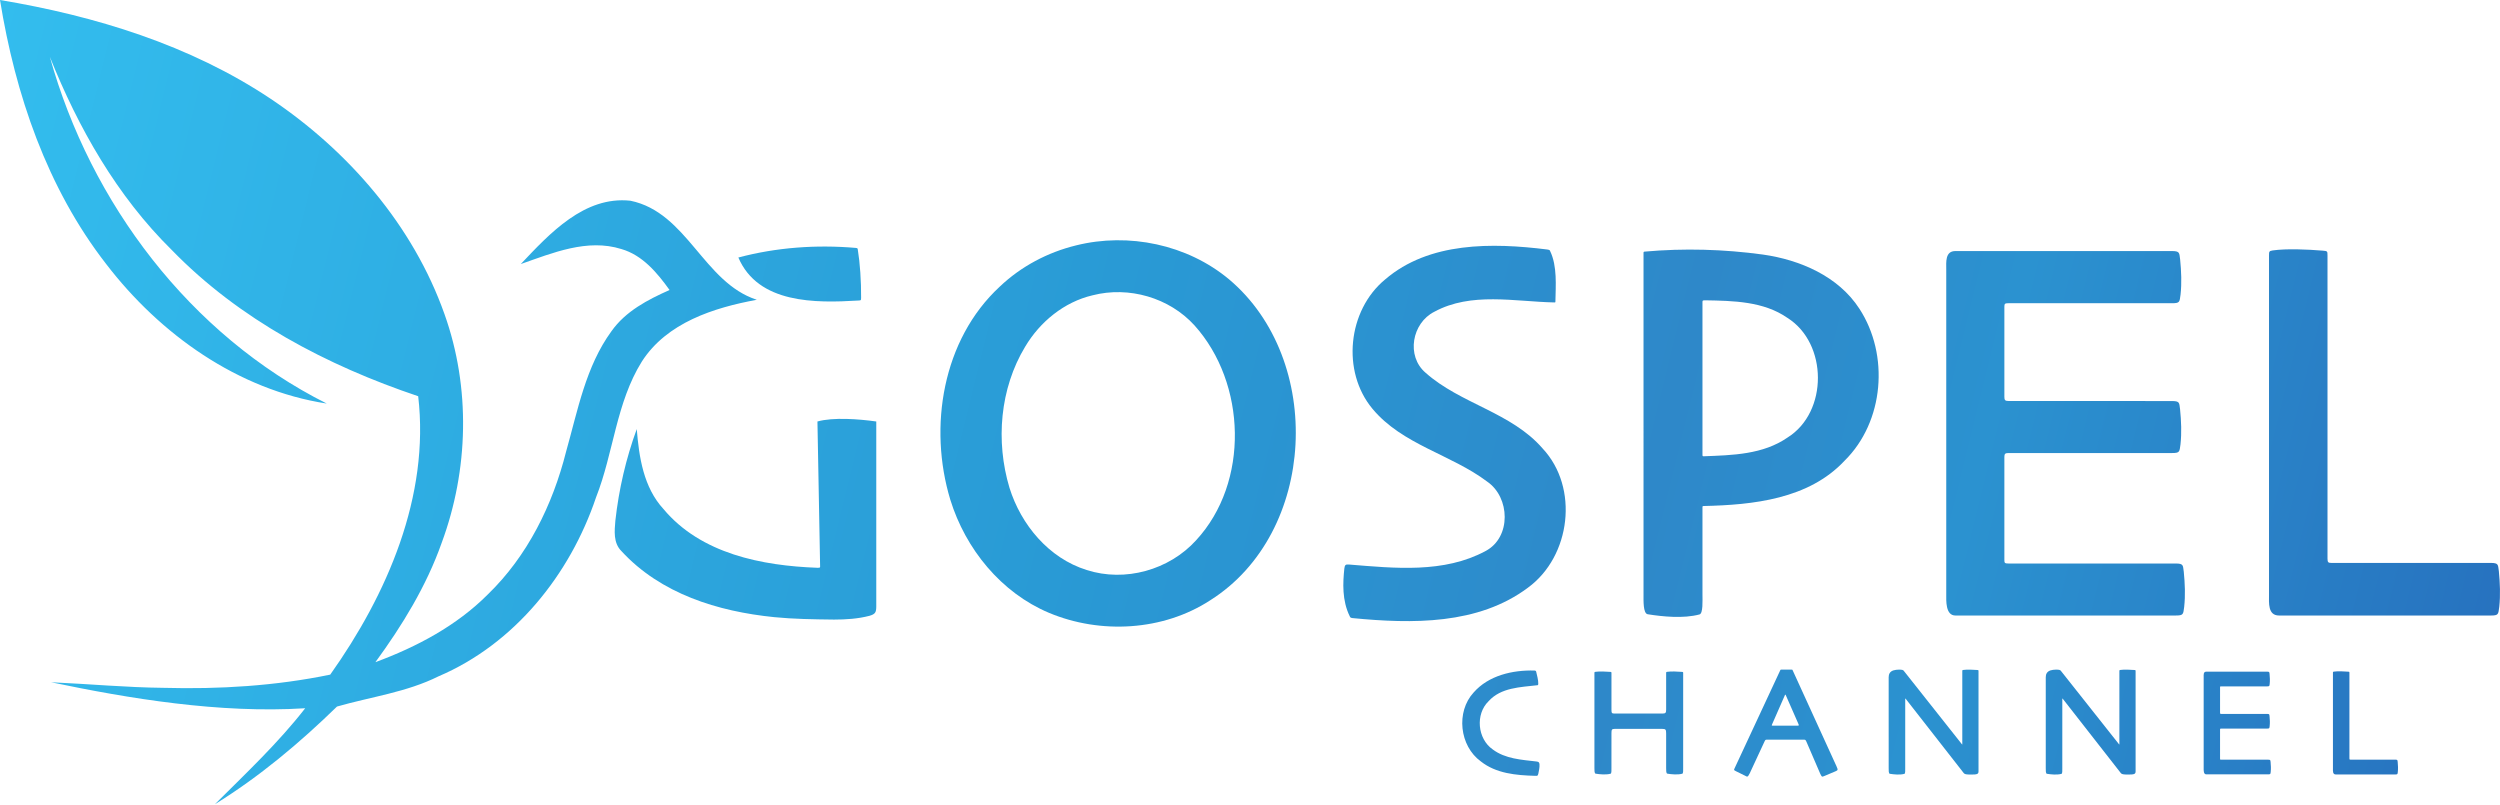
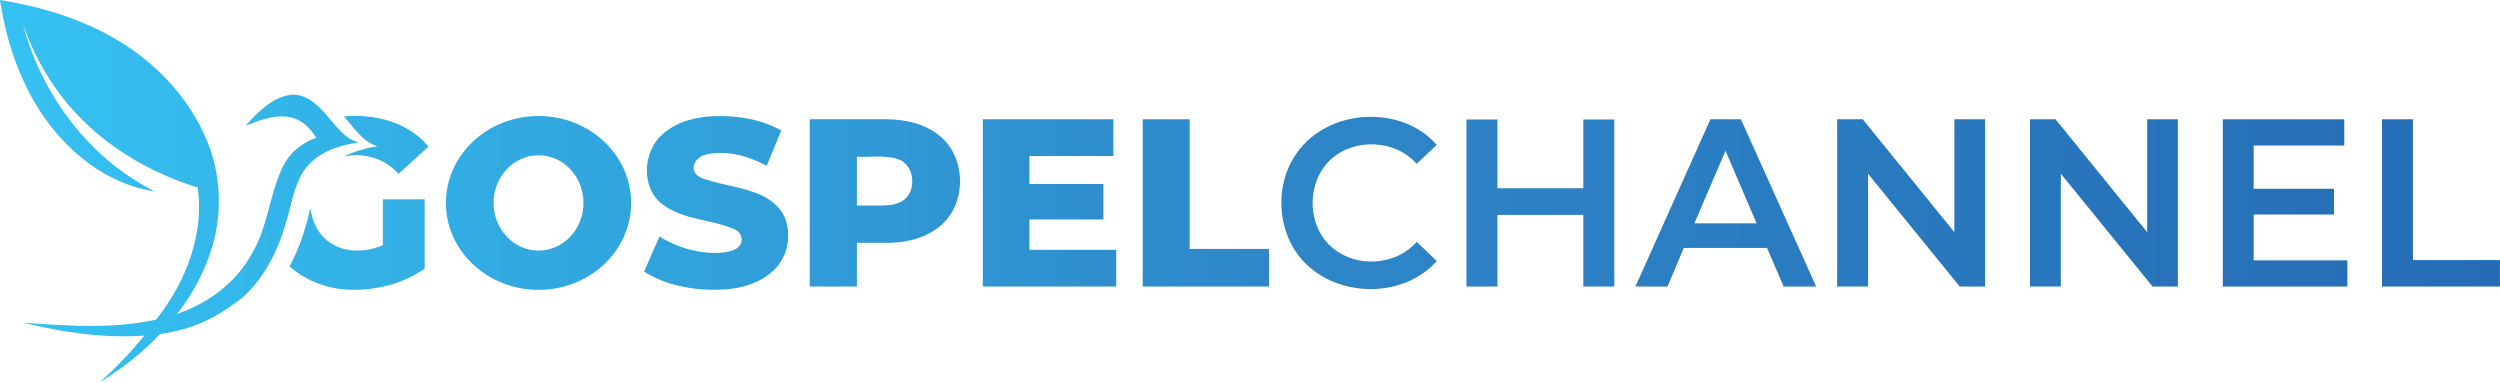
- <svg xmlns="http://www.w3.org/2000/svg" width="439.39pt" height="141.35pt" version="1.1" viewBox="0 0 439.39 141.35">
+ <svg xmlns="http://www.w3.org/2000/svg" width="600pt" height="91.783pt" version="1.1" viewBox="0 0 600 91.783">
  <defs>
-     <linearGradient id="a" x1="20.31" x2="459.61" y1="9.6" y2="117.57" gradientUnits="userSpaceOnUse">
-       <stop stop-color="#33bdee" offset="0" />
-       <stop stop-color="#299ad5" offset=".448" />
-       <stop stop-color="#2b92d0" offset=".553" />
-       <stop stop-color="#2e88c9" offset=".669" />
-       <stop stop-color="#2b92d0" offset=".79" />
-       <stop stop-color="#2772bf" offset="1" />
+     <linearGradient id="linearGradient1059" x1="37.96" x2="1241" y1="109.98" y2="109.98" gradientUnits="userSpaceOnUse">
+       <stop stop-color="#35c2f2" offset="0" />
+       <stop stop-color="#2e87c8" offset=".504" />
+       <stop stop-color="#256cb5" offset="1" />
    </linearGradient>
  </defs>
-   <g transform="translate(-20.31,-9.6)" fill="url(#a)">
-     <path d="m20.31 9.6c16.73 2.8 33.39 7.89 47.61 17.39 13.63 9.14 25 22.24 30.52 37.84 4.6 12.9 4.24 27.36-0.5 40.17-2.68 7.59-6.92 14.51-11.65 20.98 7.25-2.68 14.26-6.39 19.76-11.91 6.98-6.75 11.4-15.75 13.75-25.08 2.05-7.24 3.45-14.97 7.98-21.18 2.48-3.51 6.38-5.54 10.21-7.24-2.18-3.03-4.74-6.12-8.47-7.2-5.99-1.88-12.07 0.68-17.68 2.64 5.07-5.36 11.18-12.01 19.28-11.13 9.99 2.07 12.81 14.36 22.2 17.41-7.57 1.39-15.81 4.02-20.2 10.85-4.52 7.24-4.97 16.05-8.05 23.87-4.58 13.59-14.32 25.76-27.69 31.46-5.61 2.8-11.93 3.61-17.84 5.31-6.57 6.4-13.64 12.34-21.46 17.17 5.47-5.46 11.12-10.76 15.87-16.87-15.04 0.95-30.982-1.71-44.66-4.57 6.949 0.314 13.15 0.91 19.74 0.98 9.82 0.27 19.69-0.33 29.32-2.32 10-14.08 17.51-31.35 15.46-48.93-16.01-5.39-31.44-13.47-43.31-25.7-9.65-9.5-16.43-21.46-21.43-33.95 7.15 25.7 24.64 48.88 48.67 60.94-15.61-2.4-29.31-12.18-38.78-24.54-10.39-13.37-15.97-29.83-18.65-46.39z" />
-     <path d="m209.43 52.73c9.24-2.31 19.56-0.16 26.9 5.97 16.76 14.12 15.46 44.54-3.31 56.4-8.29 5.4-19.29 6-28.34 2.21-8.43-3.54-14.68-11.24-17.35-19.89-3.87-12.78-1.38-28.12 8.69-37.44 3.73-3.55 8.42-6.03 13.41-7.25m2.91 8.77c-5 1.17-9.25 4.66-11.85 9.03-4.45 7.36-5.21 16.63-2.76 24.8 2.03 6.51 6.93 12.39 13.57 14.45 6.73 2.18 14.5 0 19.23-5.22 9.41-10.18 8.85-27.62-0.28-37.77-4.43-4.88-11.54-6.93-17.91-5.29z" />
-     <path d="m150.08 54.86c6.693-1.782 13.726-2.284 20.621-1.689 0.357 0.027 0.334 0.125 0.366 0.25 0.397 2.425 0.61 5.635 0.588 8.515 0 0.519-0.077 0.448-0.492 0.484-7.542 0.459-17.599 0.574-21.084-7.56z" />
-     <path d="m263.75 58.72c7.744-6.66 18.876-6.467 28.461-5.274 0.459 0.066 0.469 0.128 0.536 0.266 1.293 2.686 0.978 6.129 0.936 8.906-2.1e-4 0.157-0.1 0.138-0.189 0.138-6.999-0.148-14.611-1.875-21.083 1.634-3.94 1.97-5 7.79-1.54 10.73 6.15 5.47 15.07 6.95 20.57 13.31 6.43 6.88 4.94 18.94-2.56 24.44-8.768 6.584-20.429 6.376-30.839 5.365-0.399-0.041-0.42-0.167-0.474-0.253-1.426-2.848-1.237-6.018-0.983-8.442 0.077-0.63 0.199-0.778 0.826-0.721 8.008 0.652 16.695 1.578 24.009-2.38 4.54-2.41 4.31-9.44 0.26-12.2-6.36-4.79-14.89-6.47-20.15-12.79-5.47-6.56-4.36-17.3 2.22-22.73z" />
-     <path d="m309.36 53.823c6.918-0.619 13.922-0.424 20.799 0.517 6.53 0.93 13.25 3.81 16.95 9.52 5.29 8.11 4.36 19.85-2.61 26.72-6.306 6.744-16.075 7.766-24.79 7.956-0.195 0.01-0.18 0.106-0.18 0.225v15.309c0 1.09 0.126 3.359-0.524 3.522-2.807 0.754-6.458 0.389-9.129-0.039-0.788-0.186-0.707-2.373-0.707-3.483l-2.3e-4 -60.04c0-0.125 0.045-0.189 0.191-0.208zm10.169 9.033v26.672c0 0.233 0.033 0.264 0.223 0.264 5.046-0.185 10.421-0.306 14.727-3.292 7.16-4.47 7.09-16.57-0.03-21.04-4.188-2.911-9.508-2.988-14.422-3.08-0.561-0.006-0.498 0.09-0.498 0.476z" />
-     <path d="m363.98 53.725c-1.827 6e-6 -1.605 1.971-1.605 3.236v57.11c0 1.031-0.158 3.709 1.605 3.709h38.714c1.379 0 1.324-0.206 1.5-1.522 0.222-2.041 0.129-4.12-0.072-6.163-0.167-1.107-2e-3 -1.455-1.428-1.455h-29.382c-0.661 0-0.722-0.09-0.722-0.636v-18.09c0-0.555 0.141-0.689 0.722-0.689h28.731c1.379 0 1.324-0.206 1.5-1.522 0.222-2.041 0.129-4.12-0.072-6.163-0.167-1.107-2e-3 -1.455-1.428-1.455l-28.731-6e-3c-0.606 0-0.722-0.172-0.722-0.735v-15.808c0-0.569 0.091-0.642 0.722-0.642h28.743c1.379 0 1.324-0.206 1.5-1.522 0.222-2.041 0.129-4.12-0.072-6.163-0.167-1.107-2e-3 -1.485-1.428-1.485z" />
-     <path d="m419.75 53.615c2.429-0.345 6.084-0.184 8.822 0.04 0.796 0.067 0.81 0.099 0.81 0.85v53.269c0 0.67 0.143 0.762 0.681 0.762h28.006c1.427 0 1.262 0.35 1.429 1.457 0.2 2.043 0.293 4.225 0.071 6.266-0.176 1.316-0.121 1.522-1.5 1.522h-37.193c-2.003 0-1.775-2.21-1.775-3.709v-59.566c0-0.718 0.04-0.788 0.647-0.89z" />
-     <path d="m163.98 83.68c2.765-0.782 7.371-0.423 10.34 0v32.47c0 1.088-0.18 1.389-1.213 1.687-2.027 0.526-4.104 0.655-6.216 0.658-3.646-0.045-7.131-0.092-10.498-0.427-9.926-1.001-19.976-4.109-26.869-11.617-1.458-1.448-1.202-3.592-1.06-5.34 0.61-5.49 1.86-10.91 3.76-16.1 0.4 4.95 1.19 10.24 4.69 14.05 6.59 7.88 17.305 9.97 27.065 10.33 0.506 0.018 0.476-0.066 0.47-0.298z" />
-     <path d="m333.37 127.29h1.846c0.133 0 0.12 0.035 0.153 0.092l7.721 16.906c0.368 0.74 0.13 0.7-0.199 0.88l-1.988 0.84c-0.326 0.11-0.369 0.225-0.665-0.394l-2.455-5.693c-0.075-0.161-0.125-0.321-0.372-0.321h-6.613c-0.236 0-0.283 0.159-0.35 0.294l-2.608 5.613c-0.388 0.779-0.441 0.616-0.821 0.429l-1.556-0.766c-0.396-0.229-0.493-0.155-0.203-0.721l7.953-17.071c0.024-0.06 0.041-0.089 0.158-0.089zm-1.491 9.845h4.412c0.14 0 0.217-3e-3 0.128-0.239l-2.262-5.153c-0.05-0.09-0.076-0.096-0.125 0l-2.276 5.183c-0.095 0.226-0.036 0.209 0.123 0.209z" />
-     <path d="m279.31 131.31c2.631-3.002 6.849-3.967 10.7-3.859 0.219 0.016 0.268 0.11 0.294 0.209 0.124 0.529 0.395 1.52 0.367 2.13-0.016 0.247-0.086 0.234-0.168 0.244-2.974 0.347-6.404 0.401-8.564 2.805-2.36 2.28-1.96 6.62 0.73 8.48 2.216 1.665 5.062 1.808 7.72 2.122 0.378 0.051 0.462 0.165 0.496 0.498 0.05 0.519-0.125 1.215-0.204 1.634-0.103 0.443-0.197 0.383-0.584 0.383-3.325-0.094-6.832-0.401-9.527-2.537-3.74-2.71-4.4-8.7-1.26-12.11z" />
-     <path d="m301.98 127.62c-0.454-7e-3 -0.899 5e-3 -1.252 0.056-0.177 0.03-0.188 0.05-0.188 0.259v16.635c0 0.321-0.022 0.953 0.205 1.006 0.771 0.124 1.825 0.228 2.635 0.01 0.188-0.047 0.151-0.702 0.151-1.017l2e-3 -6.102c0-0.637 0.081-0.759 0.544-0.759h8.408c0.553 0 0.659 0.117 0.659 0.759v6.102c0 0.321-0.022 0.953 0.205 1.006 0.771 0.124 1.825 0.228 2.635 0.01 0.188-0.047 0.151-0.702 0.151-1.017l3e-3 -16.635c0-0.219-4e-3 -0.228-0.236-0.248-0.399-0.033-0.864-0.06-1.318-0.067-0.454-7e-3 -0.897 5e-3 -1.251 0.056-0.177 0.03-0.189 0.05-0.189 0.259v6.402c0 0.557-0.116 0.676-0.659 0.676h-8.408c-0.473 0-0.543-0.077-0.543-0.676v-6.402c0-0.219-4e-3 -0.228-0.236-0.248-0.399-0.033-0.864-0.06-1.318-0.067z" />
-     <path d="m354.06 127.29c-0.323 5e-3 -0.69 0.043-0.973 0.135-0.618 0.2-0.833 0.654-0.833 1.207l2e-3 15.99c0 0.312-0.023 0.925 0.198 0.977 0.749 0.12 1.774 0.223 2.562 0.012 0.182-0.046 0.146-0.683 0.146-0.989l3e-3 -12.17c-1e-5 -0.081 5e-4 -0.136 0.079-0.038l10.216 13.074c0.178 0.193 0.394 0.245 1.324 0.245 1.045 0 1.261-0.096 1.261-0.57v-17.571c0-0.208-4e-3 -0.217-0.224-0.236-0.38-0.031-0.823-0.057-1.255-0.064-0.433-7e-3 -0.854 7e-3 -1.191 0.054-0.169 0.028-0.18 0.047-0.18 0.246v12.76c0 0.066 0.029 0.175-0.092 0.023l-10.204-12.888c-0.116-0.139-0.294-0.198-0.838-0.198z" />
-     <path d="m408.07 127.65c-0.515 1e-5 -0.452 0.555-0.452 0.912v16.09c0 0.291-0.044 1.045 0.452 1.045h10.907c0.388 0 0.373-0.058 0.423-0.429 0.062-0.575 0.036-1.161-0.02-1.736-0.047-0.312-5.7e-4 -0.41-0.402-0.41h-8.278c-0.186 0-0.203-0.025-0.203-0.179v-5.097c0-0.157 0.04-0.194 0.203-0.194h8.095c0.388 0 0.373-0.058 0.423-0.429 0.062-0.575 0.036-1.161-0.02-1.736-0.047-0.312-5.6e-4 -0.41-0.402-0.41l-8.095-2e-3c-0.171 0-0.203-0.048-0.203-0.207v-4.454c0-0.16 0.026-0.181 0.203-0.181h8.098c0.388 0 0.373-0.058 0.423-0.429 0.062-0.575 0.036-1.161-0.02-1.736-0.047-0.312-5.6e-4 -0.418-0.402-0.418z" stroke-width=".282" />
-     <path d="m430.52 127.64c0.684-0.097 1.714-0.052 2.486 0.011 0.224 0.019 0.228 0.028 0.228 0.239v15.008c0 0.189 0.04 0.215 0.192 0.215h7.89c0.402 0 0.355 0.099 0.403 0.41 0.056 0.575 0.083 1.19 0.02 1.765-0.05 0.371-0.034 0.429-0.423 0.429h-10.478c-0.564 0-0.5-0.623-0.5-1.045v-16.782c0-0.202 0.011-0.222 0.182-0.251z" stroke-width=".282" />
-     <path d="m381.67 127.29c-0.323 5e-3 -0.69 0.043-0.973 0.135-0.618 0.2-0.833 0.654-0.833 1.207l1e-3 15.99c0 0.312-0.023 0.925 0.198 0.977 0.749 0.12 1.774 0.223 2.562 0.012 0.182-0.046 0.146-0.683 0.146-0.989l3e-3 -12.17c-1e-5 -0.081 4.9e-4 -0.136 0.079-0.038l10.216 13.074c0.178 0.193 0.394 0.245 1.324 0.245 1.045 0 1.261-0.096 1.261-0.57v-17.571c0-0.208-4e-3 -0.217-0.224-0.236-0.38-0.031-0.823-0.058-1.255-0.064-0.433-7e-3 -0.854 7e-3 -1.191 0.054-0.169 0.028-0.18 0.047-0.18 0.246v12.76c0 0.066 0.029 0.175-0.092 0.023l-10.204-12.888c-0.116-0.139-0.294-0.198-0.838-0.198z" />
+   <g transform="matrix(.49874 0 0 .49874 -18.932 -8.9624)" fill="url(#linearGradient1059)">
+     <path d="m37.96 17.97c19.56 3.15 38.92 8.91 56.05 19.04 19.02 11.15 35.01 28.07 43.5 48.56 6.56 15.74 7.53 33.65 2.88 50.04-3.39 12.14-9.42 23.48-17.18 33.38 15.12-5.1 28.75-15.33 36.29-29.56 7.33-12.59 8.14-27.62 14.29-40.67 3.1-6.91 9.24-12.05 16.34-14.48-2.78-4.54-6.84-8.7-12.24-9.84-7.47-1.6-14.87 1.34-21.74 3.97 5.95-6.46 12.69-13.72 21.9-14.83 7.31-0.61 12.93 5 17.31 10.09 4.41 4.9 8.37 11.1 15.15 12.83-9.23 1.35-19.02 4.46-25.09 11.97-5.55 7.05-6.81 16.18-9.24 24.55-3.71 13.87-10.11 27.42-20.66 37.4-13.507 10.823-24.558 15.948-40.605 18.296-8.93 9.712-19.62 17.475-29.015 23.284 7.75-6.94 14.93-14.49 21.55-22.53-19.68 1.36-39.363-1.531-58.43-6.26 26.405 2.04 44.578 2.707 64.079-1.439 15.086-19.046 23.068-42.026 20.011-63.571-27.94-8.57-53.85-25.61-70.07-50.24-5.9-8.77-10.51-18.36-14.02-28.32 8.92 33.89 31.82 64.58 63.39 80.41-18.46-2.65-34.86-13.6-46.88-27.52-15.57-18.05-24.06-41.22-27.57-64.56z" />
+     <path d="m203.42 74.02c14.76-1.44 31.01 2.68 40.75 14.49l-14.44 13.12c-6.48-7.39-16.8-10.47-26.34-8.33 5.12-2.49 10.63-4.11 16.26-4.95-7.31-2.09-11.35-9.07-16.23-14.33z" />
+     <path d="m297.1 73.791a44.564 41.83 0 0 0-44.563 41.832 44.564 41.83 0 0 0 44.563 41.83 44.564 41.83 0 0 0 44.565-41.83 44.564 41.83 0 0 0-44.565-41.832zm0 18.905a21.632 22.925 0 0 1 21.633 22.926 21.632 22.925 0 0 1-21.633 22.925 21.632 22.925 0 0 1-21.631-22.925 21.632 22.925 0 0 1 21.631-22.926z" style="paint-order:stroke fill markers" />
+     <path d="m356.65 82.7c6.83-6.26 16.33-8.56 25.38-8.85 10.96-0.33 22.25 1.51 31.9 6.93-2.34 5.66-4.66 11.33-7.03 16.97-8.72-4.68-18.94-7.59-28.83-5.51-3.18 0.66-6.54 3.18-6.28 6.76 0.04 2.86 2.85 4.39 5.24 5.15 9.4 3.18 19.6 3.91 28.58 8.36 4.55 2.52 8.82 6.27 10.48 11.35 2.54 7.89 0.86 17.18-4.91 23.28-6.23 6.57-15.39 9.47-24.23 10.11-13.41 0.78-27.54-1.33-39.08-8.58 2.44-5.65 4.99-11.25 7.46-16.88 9.18 5.67 20.16 8.79 30.97 7.66 2.95-0.43 6.54-1.1 8.05-4.01 1.32-2.62-0.08-5.99-2.77-7.08-11.24-4.97-24.78-4.37-34.82-12.09-10.53-7.89-9.52-25.2-0.11-33.57z" />
+     <path d="m465.01 75.37c8.81 0.09 18 2.17 24.97 7.83 13.03 10.32 13.33 32.72 0.58 43.38-6.48 5.51-15.09 7.875-23.46 8.215h-16.785v21.06h-22.705v-80.485zm-14.695 18.01v23.49c4.9-0.04 9.795 0.14 14.685-0.11 3.73-0.24 7.77-1.51 9.98-4.73 3.73-5.59 2.16-14.85-4.58-17.36-6.43-2.28-13.405-0.93-20.085-1.29z" />
+     <path d="m510.9 75.37h62.835v17.69h-40.42v13.445h35.61v17.06h-35.61v14.615h41.79v17.675h-64.205z" />
+     <path d="m587.86 75.37h22.58v62.38h38.195v18.105h-60.775z" />
+     <path d="m222.19 113.88h20.125v33.36c-10.2 7.2-22.885 10.37-35.265 10.18-10.83-0.16-21.66-4.02-29.74-11.3 4.76-8.78 7.84-18.36 10.02-28.07 0.77 6.36 3.67 12.73 9.09 16.43 7.45 5.32 17.62 5.01 25.77 1.48z" />
+     <path d="m662.22 91.3c14.97-21.07 50.09-23.17 67.13-3.6l-9.68 9.12c-10.15-11.64-29.71-12.57-41.1-2.28-12.24 10.84-11.89 32.66 0.91 42.94 11.54 9.52 30.36 8.24 40.22-3.16l9.65 9.25c-15.23 17.31-44.68 17.73-61.58 2.65-15.33-13.42-17.49-38.64-5.55-54.92z" />
+     <path d="m743.64 75.47v80.385h14.905v-34.475h41.331v34.475h14.905v-80.385h-14.905v33.085h-41.331v-33.085z" />
+     <path d="m875.7 75.37 36.22 80.485h-15.64l-8-18.59h-40.03l-7.86 18.59h-15.44l36.09-80.485zm-22.36 50.055h29.92l-14.96-34.915z" />
+     <path d="m922.02 75.37h12.315l44.095 54.33v-54.33h14.77v80.485h-12.185l-44.135-54.285v54.285h-14.86z" />
+     <path d="m1107.6 75.37h58.445v12.63h-43.595v20.81h38.66v12.38h-38.66v22.07h45.095v12.595h-59.945z" />
+     <path d="m1184.2 75.37h14.895v67.75h41.87v12.735h-56.765z" />
+     <path d="m1014.8 75.37h12.315l44.095 54.33v-54.33h14.77v80.485h-12.185l-44.135-54.285v54.285h-14.86z" />
  </g>
</svg>
